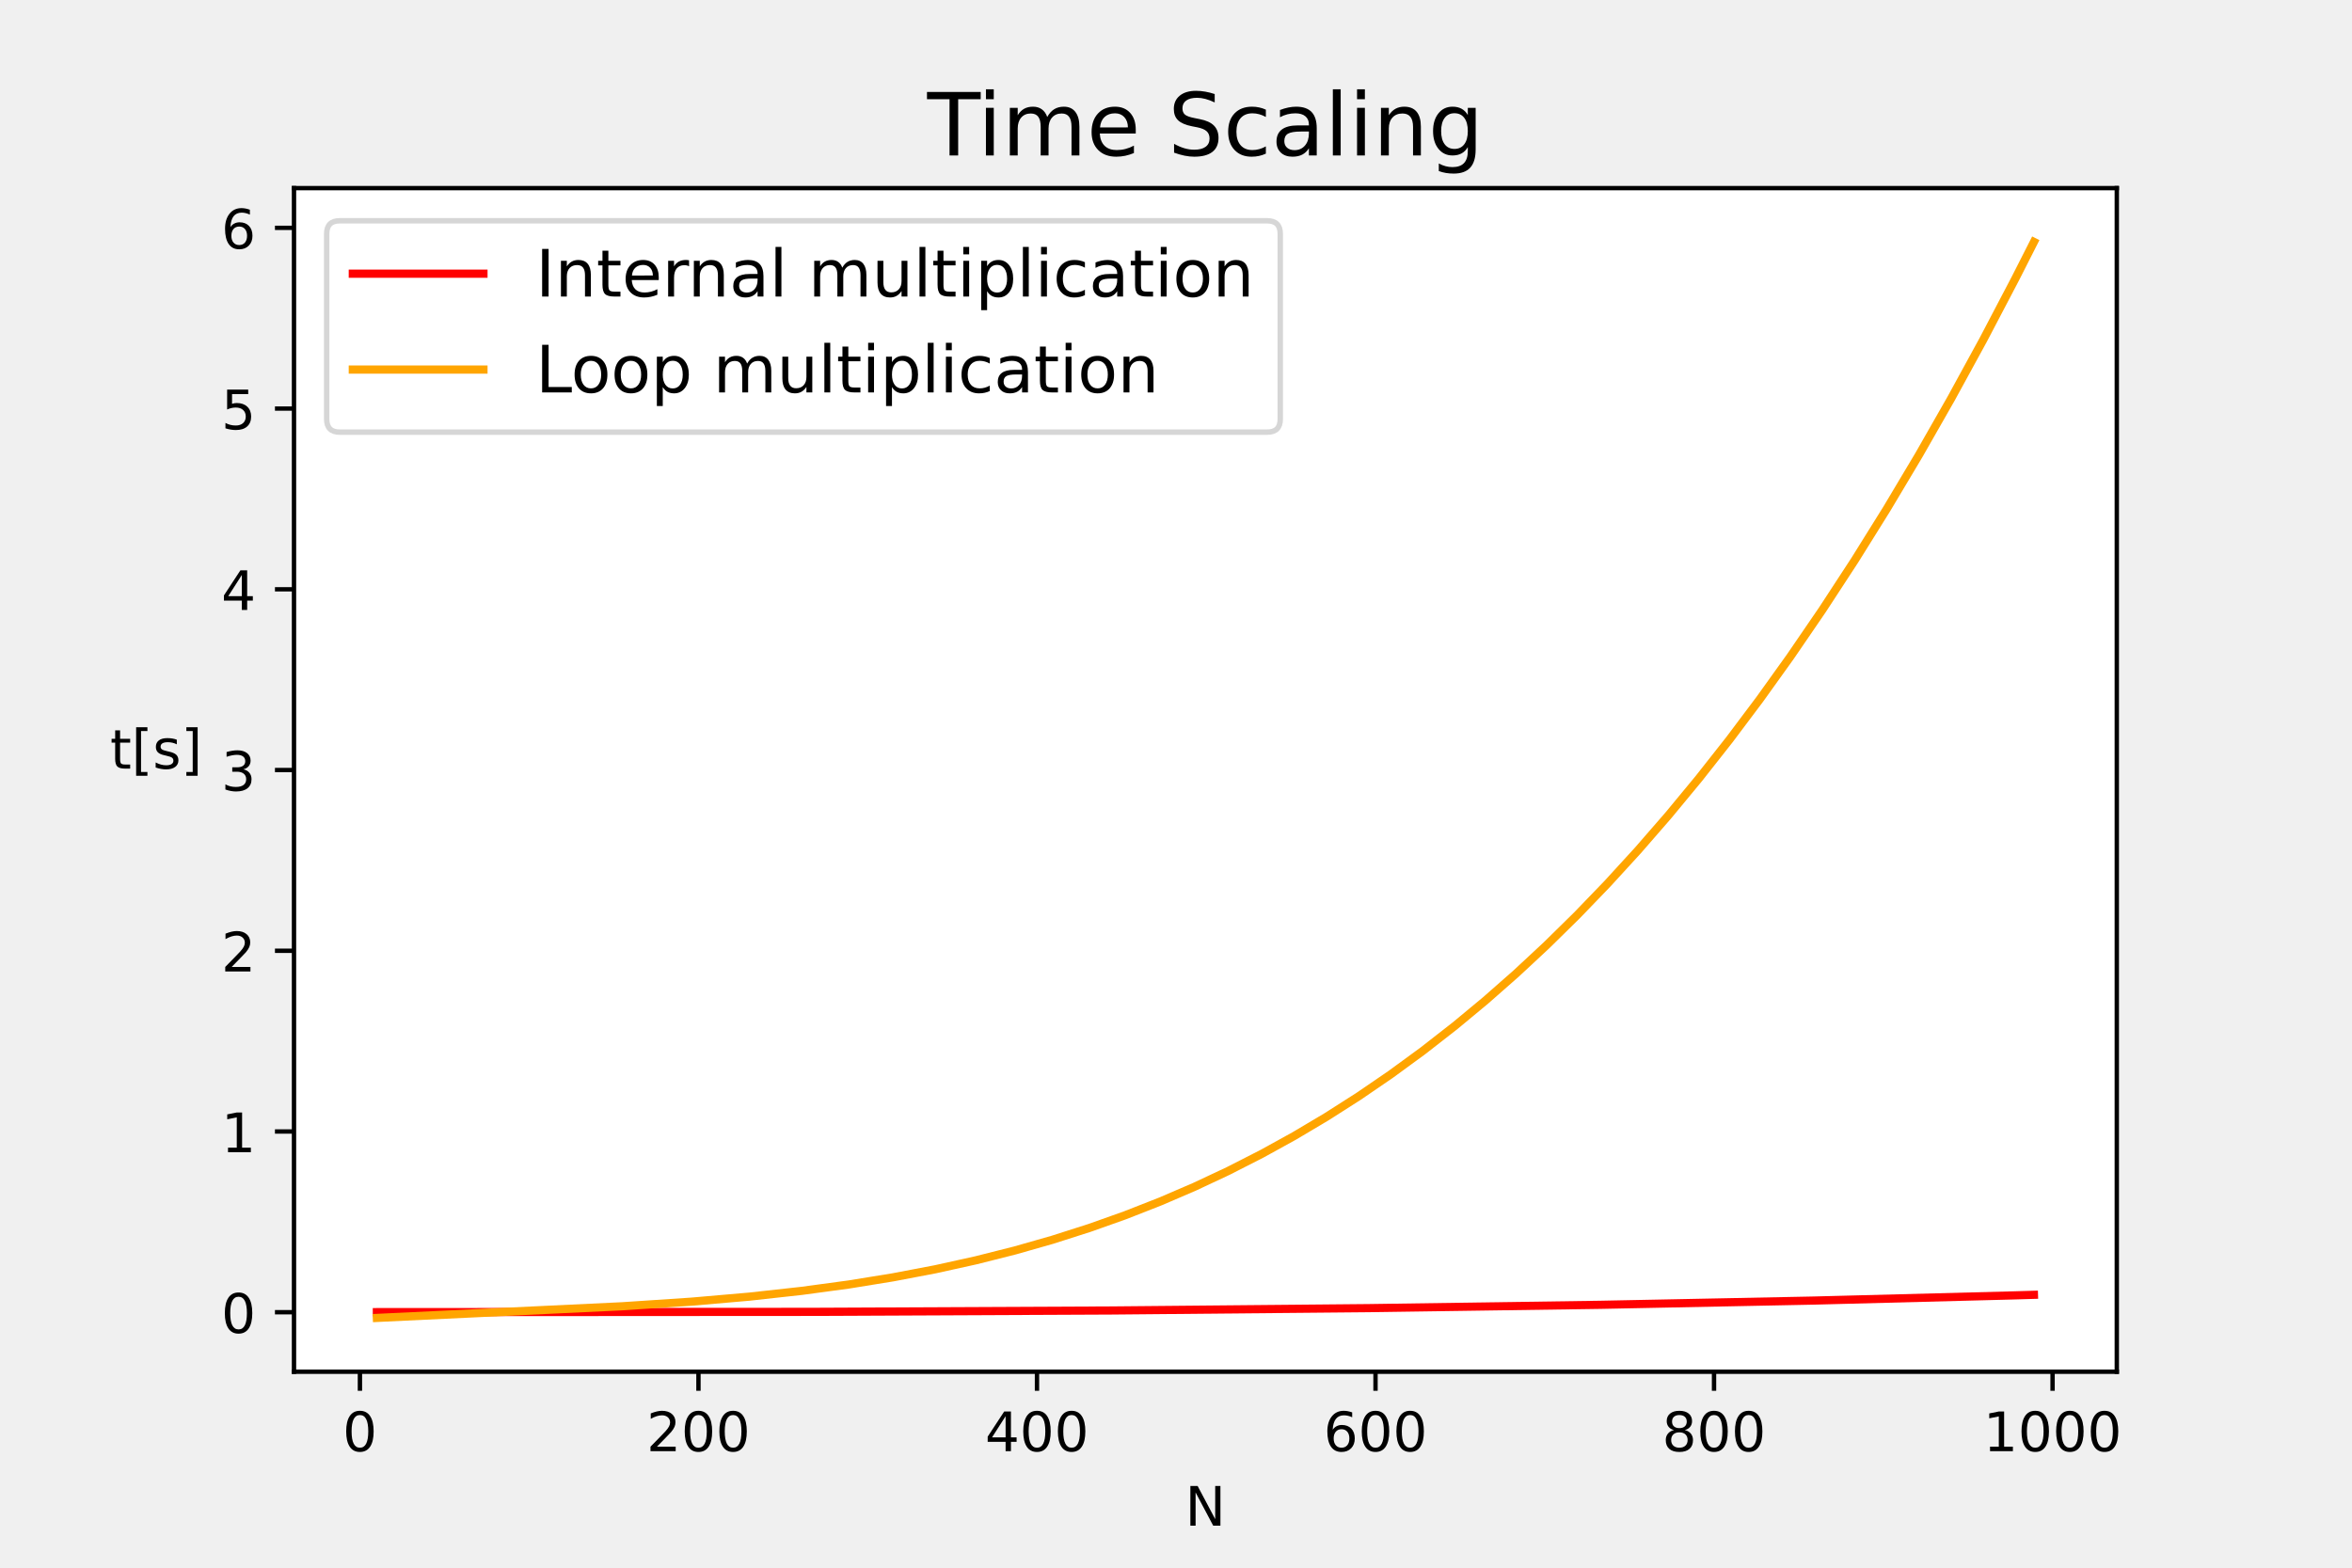
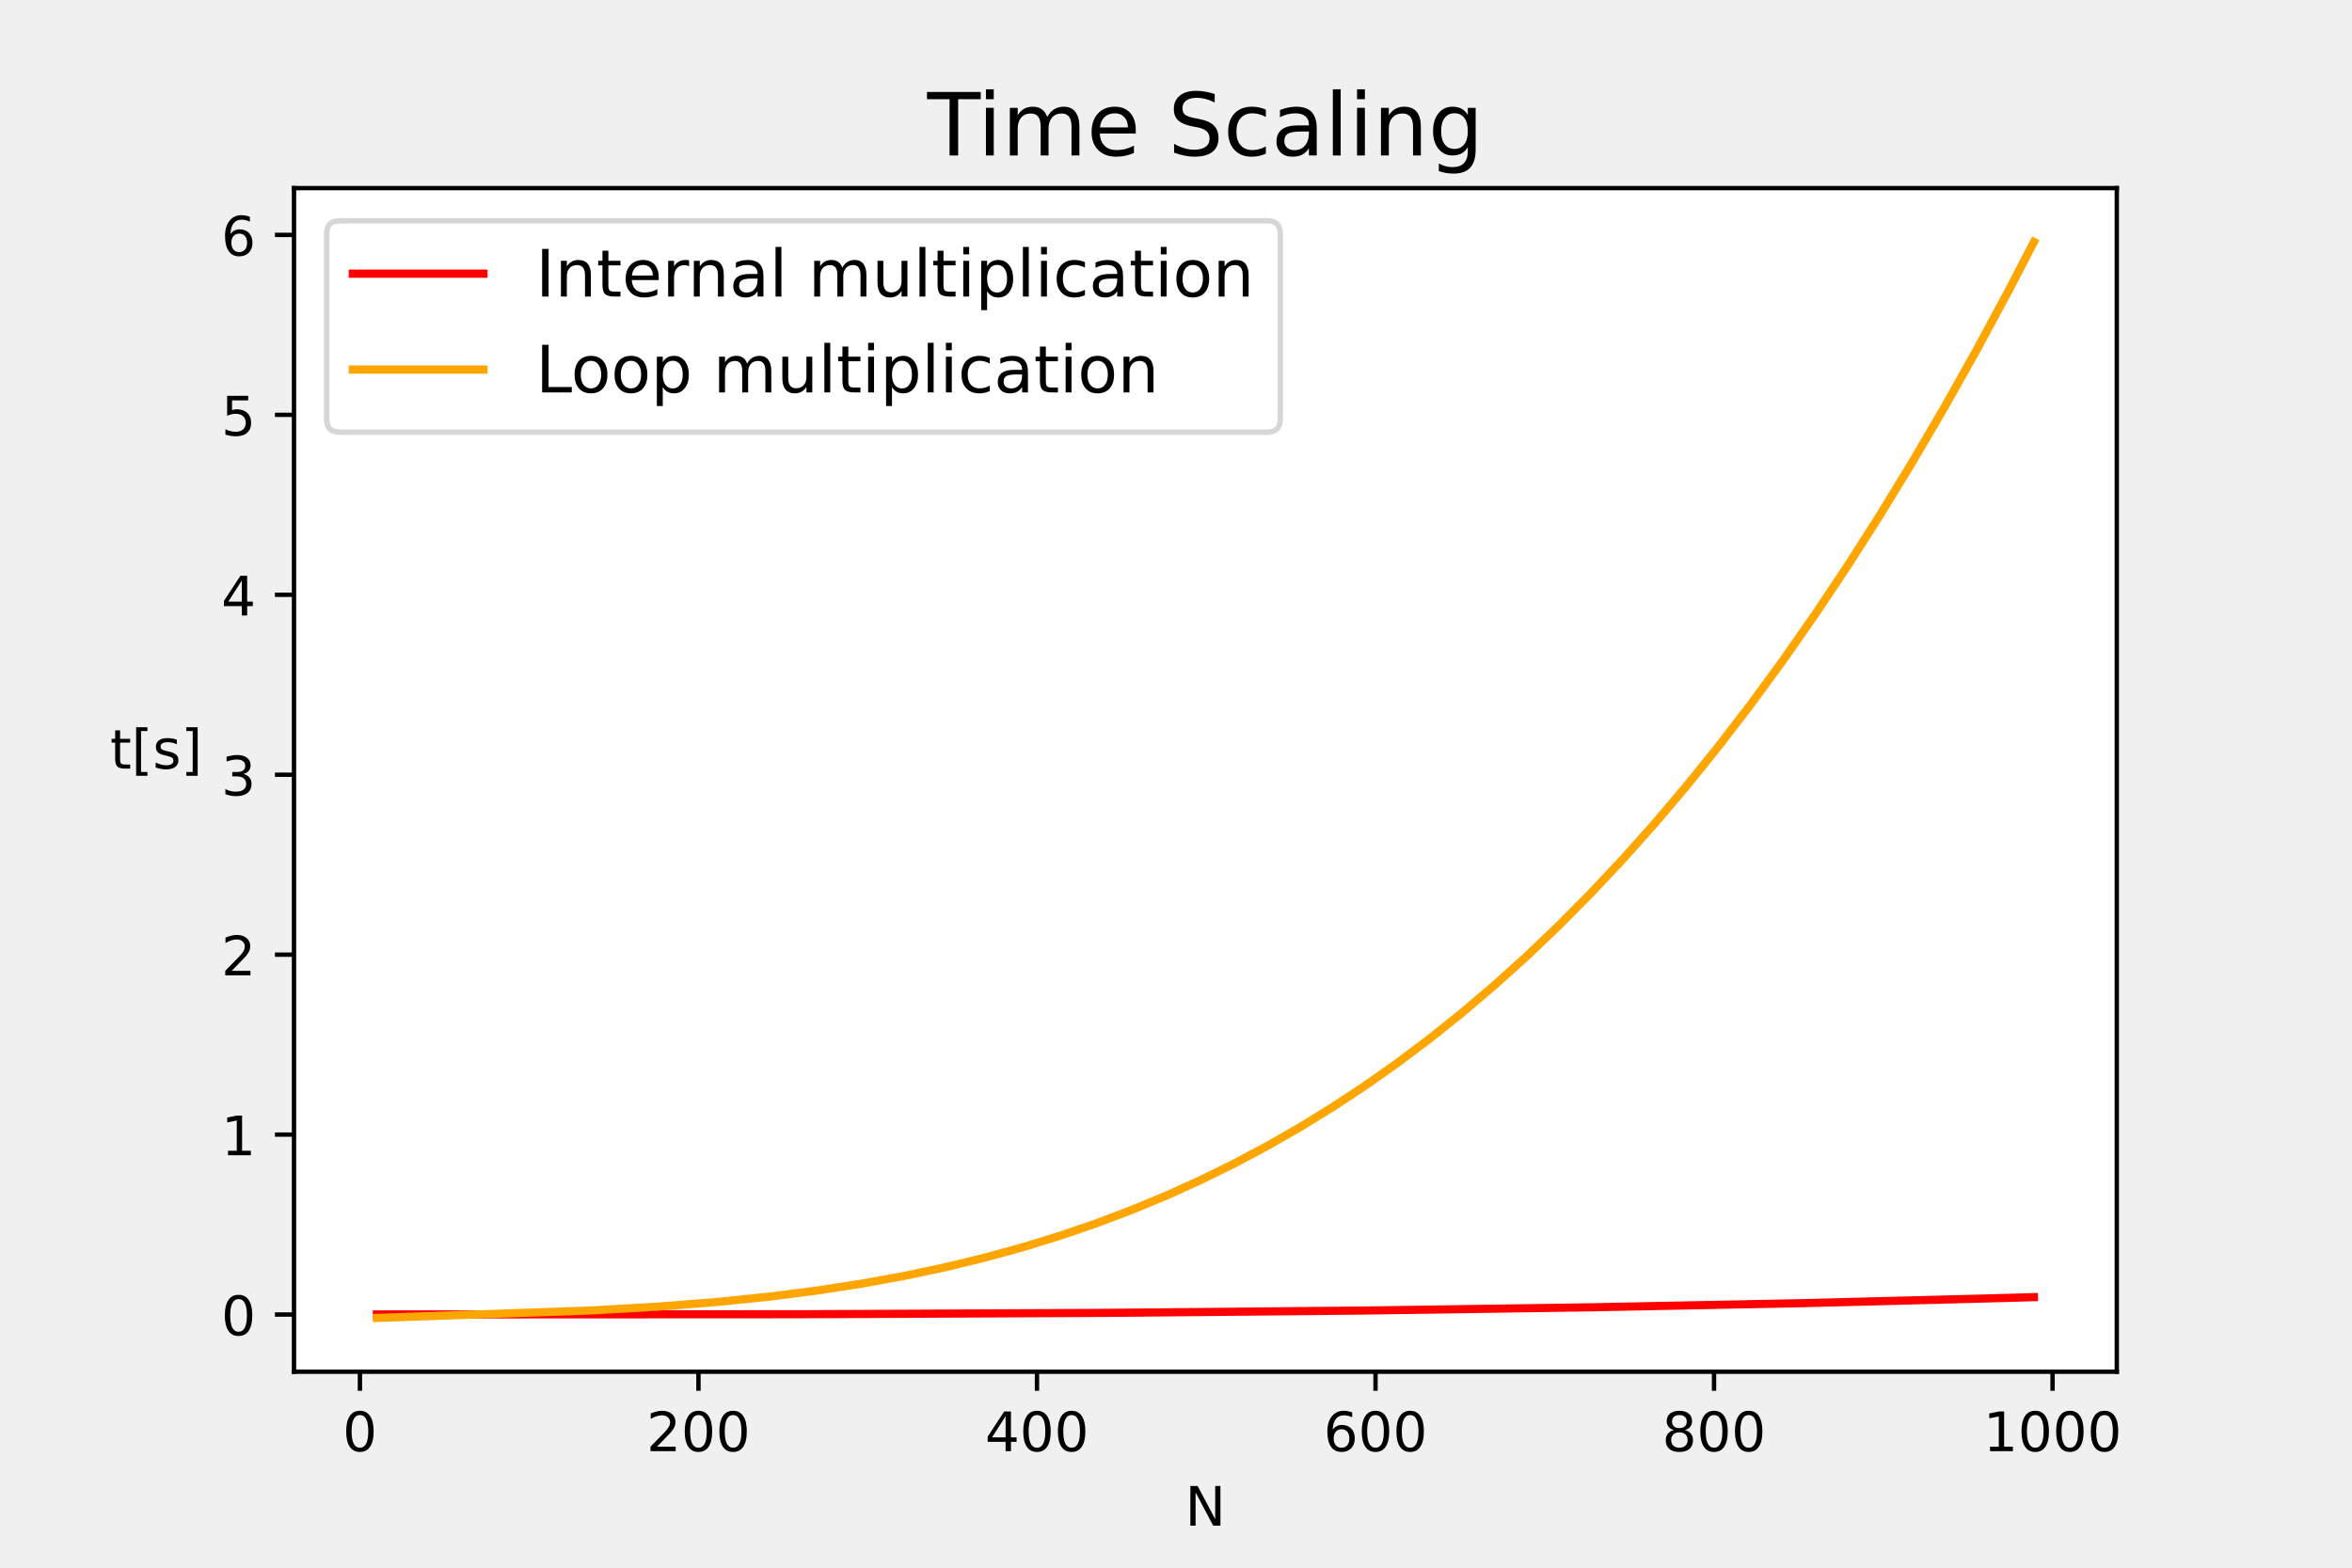
<svg xmlns="http://www.w3.org/2000/svg" xmlns:xlink="http://www.w3.org/1999/xlink" height="288pt" version="1.1" viewBox="0 0 432 288" width="432pt">
  <defs>
    <style type="text/css">*{stroke-linecap:butt;stroke-linejoin:round;}</style>
  </defs>
  <g id="figure_1">
    <g id="patch_1">
      <path d="M 0 288  L 432 288  L 432 0  L 0 0  z " style="fill:none;" />
    </g>
    <g id="axes_1">
      <g id="patch_2">
        <path d="M 54 252  L 388.8 252  L 388.8 34.56  L 54 34.56  z " style="fill:#ffffff;" />
      </g>
      <g id="matplotlib.axis_1">
        <g id="xtick_1">
          <g id="line2d_1">
            <defs>
-               <path d="M 0 0  L 0 3.5  " id="m31b9c53dac" style="stroke:#000000;stroke-width:0.8;" />
-             </defs>
-             <g>
-               <use style="stroke:#000000;stroke-width:0.8;" x="66.109" xlink:href="#m31b9c53dac" y="252" />
+               <path d="M 0 0  L 0 3.5  " id="md84e63efb9" style="stroke:#000000;stroke-width:0.8;" />
+             </defs>
+             <g>
+               <use style="stroke:#000000;stroke-width:0.8;" x="66.109" xlink:href="#md84e63efb9" y="252" />
            </g>
          </g>
          <g id="text_1">
            <g transform="translate(62.92801 266.5984)scale(0.1 -0.1)">
              <defs>
                <path d="M 31.781 66.406  Q 24.172 66.406 20.328 58.906  Q 16.5 51.422 16.5 36.375  Q 16.5 21.391 20.328 13.891  Q 24.172 6.391 31.781 6.391  Q 39.453 6.391 43.281 13.891  Q 47.125 21.391 47.125 36.375  Q 47.125 51.422 43.281 58.906  Q 39.453 66.406 31.781 66.406  z M 31.781 74.219  Q 44.047 74.219 50.516 64.516  Q 56.984 54.828 56.984 36.375  Q 56.984 17.969 50.516 8.266  Q 44.047 -1.422 31.781 -1.422  Q 19.531 -1.422 13.062 8.266  Q 6.594 17.969 6.594 36.375  Q 6.594 54.828 13.062 64.516  Q 19.531 74.219 31.781 74.219  z " id="DejaVuSans-48" />
              </defs>
              <use xlink:href="#DejaVuSans-48" />
            </g>
          </g>
        </g>
        <g id="xtick_2">
          <g id="line2d_2">
            <g>
-               <use style="stroke:#000000;stroke-width:0.8;" x="128.288" xlink:href="#m31b9c53dac" y="252" />
+               <use style="stroke:#000000;stroke-width:0.8;" x="128.288" xlink:href="#md84e63efb9" y="252" />
            </g>
          </g>
          <g id="text_2">
            <g transform="translate(118.744 266.5984)scale(0.1 -0.1)">
              <defs>
                <path d="M 19.188 8.297  L 53.609 8.297  L 53.609 0  L 7.328 0  L 7.328 8.297  Q 12.938 14.109 22.625 23.891  Q 32.328 33.688 34.812 36.531  Q 39.547 41.844 41.422 45.531  Q 43.312 49.219 43.312 52.781  Q 43.312 58.594 39.234 62.25  Q 35.156 65.922 28.609 65.922  Q 23.969 65.922 18.812 64.312  Q 13.672 62.703 7.812 59.422  L 7.812 69.391  Q 13.766 71.781 18.938 73  Q 24.125 74.219 28.422 74.219  Q 39.75 74.219 46.484 68.547  Q 53.219 62.891 53.219 53.422  Q 53.219 48.922 51.531 44.891  Q 49.859 40.875 45.406 35.406  Q 44.188 33.984 37.641 27.219  Q 31.109 20.453 19.188 8.297  z " id="DejaVuSans-50" />
              </defs>
              <use xlink:href="#DejaVuSans-50" />
              <use x="63.623" xlink:href="#DejaVuSans-48" />
              <use x="127.246" xlink:href="#DejaVuSans-48" />
            </g>
          </g>
        </g>
        <g id="xtick_3">
          <g id="line2d_3">
            <g>
-               <use style="stroke:#000000;stroke-width:0.8;" x="190.466" xlink:href="#m31b9c53dac" y="252" />
+               <use style="stroke:#000000;stroke-width:0.8;" x="190.466" xlink:href="#md84e63efb9" y="252" />
            </g>
          </g>
          <g id="text_3">
            <g transform="translate(180.9225 266.5984)scale(0.1 -0.1)">
              <defs>
                <path d="M 37.797 64.312  L 12.891 25.391  L 37.797 25.391  z M 35.203 72.906  L 47.609 72.906  L 47.609 25.391  L 58.016 25.391  L 58.016 17.188  L 47.609 17.188  L 47.609 0  L 37.797 0  L 37.797 17.188  L 4.891 17.188  L 4.891 26.703  z " id="DejaVuSans-52" />
              </defs>
              <use xlink:href="#DejaVuSans-52" />
              <use x="63.623" xlink:href="#DejaVuSans-48" />
              <use x="127.246" xlink:href="#DejaVuSans-48" />
            </g>
          </g>
        </g>
        <g id="xtick_4">
          <g id="line2d_4">
            <g>
-               <use style="stroke:#000000;stroke-width:0.8;" x="252.645" xlink:href="#m31b9c53dac" y="252" />
+               <use style="stroke:#000000;stroke-width:0.8;" x="252.645" xlink:href="#md84e63efb9" y="252" />
            </g>
          </g>
          <g id="text_4">
            <g transform="translate(243.1009 266.5984)scale(0.1 -0.1)">
              <defs>
                <path d="M 33.016 40.375  Q 26.375 40.375 22.484 35.828  Q 18.609 31.297 18.609 23.391  Q 18.609 15.531 22.484 10.953  Q 26.375 6.391 33.016 6.391  Q 39.656 6.391 43.531 10.953  Q 47.406 15.531 47.406 23.391  Q 47.406 31.297 43.531 35.828  Q 39.656 40.375 33.016 40.375  z M 52.594 71.297  L 52.594 62.312  Q 48.875 64.062 45.094 64.984  Q 41.312 65.922 37.594 65.922  Q 27.828 65.922 22.672 59.328  Q 17.531 52.734 16.797 39.406  Q 19.672 43.656 24.016 45.922  Q 28.375 48.188 33.594 48.188  Q 44.578 48.188 50.953 41.516  Q 57.328 34.859 57.328 23.391  Q 57.328 12.156 50.688 5.359  Q 44.047 -1.422 33.016 -1.422  Q 20.359 -1.422 13.672 8.266  Q 6.984 17.969 6.984 36.375  Q 6.984 53.656 15.188 63.938  Q 23.391 74.219 37.203 74.219  Q 40.922 74.219 44.703 73.484  Q 48.484 72.75 52.594 71.297  z " id="DejaVuSans-54" />
              </defs>
              <use xlink:href="#DejaVuSans-54" />
              <use x="63.623" xlink:href="#DejaVuSans-48" />
              <use x="127.246" xlink:href="#DejaVuSans-48" />
            </g>
          </g>
        </g>
        <g id="xtick_5">
          <g id="line2d_5">
            <g>
-               <use style="stroke:#000000;stroke-width:0.8;" x="314.823" xlink:href="#m31b9c53dac" y="252" />
+               <use style="stroke:#000000;stroke-width:0.8;" x="314.823" xlink:href="#md84e63efb9" y="252" />
            </g>
          </g>
          <g id="text_5">
            <g transform="translate(305.2794 266.5984)scale(0.1 -0.1)">
              <defs>
                <path d="M 31.781 34.625  Q 24.75 34.625 20.719 30.859  Q 16.703 27.094 16.703 20.516  Q 16.703 13.922 20.719 10.156  Q 24.75 6.391 31.781 6.391  Q 38.812 6.391 42.859 10.172  Q 46.922 13.969 46.922 20.516  Q 46.922 27.094 42.891 30.859  Q 38.875 34.625 31.781 34.625  z M 21.922 38.812  Q 15.578 40.375 12.031 44.719  Q 8.5 49.078 8.5 55.328  Q 8.5 64.062 14.719 69.141  Q 20.953 74.219 31.781 74.219  Q 42.672 74.219 48.875 69.141  Q 55.078 64.062 55.078 55.328  Q 55.078 49.078 51.531 44.719  Q 48 40.375 41.703 38.812  Q 48.828 37.156 52.797 32.312  Q 56.781 27.484 56.781 20.516  Q 56.781 9.906 50.312 4.234  Q 43.844 -1.422 31.781 -1.422  Q 19.734 -1.422 13.25 4.234  Q 6.781 9.906 6.781 20.516  Q 6.781 27.484 10.781 32.312  Q 14.797 37.156 21.922 38.812  z M 18.312 54.391  Q 18.312 48.734 21.844 45.562  Q 25.391 42.391 31.781 42.391  Q 38.141 42.391 41.719 45.562  Q 45.312 48.734 45.312 54.391  Q 45.312 60.062 41.719 63.234  Q 38.141 66.406 31.781 66.406  Q 25.391 66.406 21.844 63.234  Q 18.312 60.062 18.312 54.391  z " id="DejaVuSans-56" />
              </defs>
              <use xlink:href="#DejaVuSans-56" />
              <use x="63.623" xlink:href="#DejaVuSans-48" />
              <use x="127.246" xlink:href="#DejaVuSans-48" />
            </g>
          </g>
        </g>
        <g id="xtick_6">
          <g id="line2d_6">
            <g>
-               <use style="stroke:#000000;stroke-width:0.8;" x="377.002" xlink:href="#m31b9c53dac" y="252" />
+               <use style="stroke:#000000;stroke-width:0.8;" x="377.002" xlink:href="#md84e63efb9" y="252" />
            </g>
          </g>
          <g id="text_6">
            <g transform="translate(364.2766 266.5984)scale(0.1 -0.1)">
              <defs>
                <path d="M 12.406 8.297  L 28.516 8.297  L 28.516 63.922  L 10.984 60.406  L 10.984 69.391  L 28.422 72.906  L 38.281 72.906  L 38.281 8.297  L 54.391 8.297  L 54.391 0  L 12.406 0  z " id="DejaVuSans-49" />
              </defs>
              <use xlink:href="#DejaVuSans-49" />
              <use x="63.623" xlink:href="#DejaVuSans-48" />
              <use x="127.246" xlink:href="#DejaVuSans-48" />
              <use x="190.869" xlink:href="#DejaVuSans-48" />
            </g>
          </g>
        </g>
        <g id="text_7">
          <g transform="translate(217.6594 280.2766)scale(0.1 -0.1)">
            <defs>
              <path d="M 9.812 72.906  L 23.094 72.906  L 55.422 11.922  L 55.422 72.906  L 64.984 72.906  L 64.984 0  L 51.703 0  L 19.391 60.984  L 19.391 0  L 9.812 0  z " id="DejaVuSans-78" />
            </defs>
            <use xlink:href="#DejaVuSans-78" />
          </g>
        </g>
      </g>
      <g id="matplotlib.axis_2">
        <g id="ytick_1">
          <g id="line2d_7">
            <defs>
-               <path d="M 0 0  L -3.5 0  " id="m01aa383b9f" style="stroke:#000000;stroke-width:0.8;" />
-             </defs>
-             <g>
-               <use style="stroke:#000000;stroke-width:0.8;" x="54" xlink:href="#m01aa383b9f" y="241.067" />
+               <path d="M 0 0  L -3.5 0  " id="mc63ac9fa11" style="stroke:#000000;stroke-width:0.8;" />
+             </defs>
+             <g>
+               <use style="stroke:#000000;stroke-width:0.8;" x="54" xlink:href="#mc63ac9fa11" y="241.495" />
            </g>
          </g>
          <g id="text_8">
-             <g transform="translate(40.6375 244.8665)scale(0.1 -0.1)">
+             <g transform="translate(40.6375 245.2947)scale(0.1 -0.1)">
              <use xlink:href="#DejaVuSans-48" />
            </g>
          </g>
        </g>
        <g id="ytick_2">
          <g id="line2d_8">
            <g>
-               <use style="stroke:#000000;stroke-width:0.8;" x="54" xlink:href="#m01aa383b9f" y="207.866" />
+               <use style="stroke:#000000;stroke-width:0.8;" x="54" xlink:href="#mc63ac9fa11" y="208.438" />
            </g>
          </g>
          <g id="text_9">
-             <g transform="translate(40.6375 211.6649)scale(0.1 -0.1)">
+             <g transform="translate(40.6375 212.2376)scale(0.1 -0.1)">
              <use xlink:href="#DejaVuSans-49" />
            </g>
          </g>
        </g>
        <g id="ytick_3">
          <g id="line2d_9">
            <g>
-               <use style="stroke:#000000;stroke-width:0.8;" x="54" xlink:href="#m01aa383b9f" y="174.664" />
+               <use style="stroke:#000000;stroke-width:0.8;" x="54" xlink:href="#mc63ac9fa11" y="175.381" />
            </g>
          </g>
          <g id="text_10">
-             <g transform="translate(40.6375 178.4633)scale(0.1 -0.1)">
+             <g transform="translate(40.6375 179.1805)scale(0.1 -0.1)">
              <use xlink:href="#DejaVuSans-50" />
            </g>
          </g>
        </g>
        <g id="ytick_4">
          <g id="line2d_10">
            <g>
-               <use style="stroke:#000000;stroke-width:0.8;" x="54" xlink:href="#m01aa383b9f" y="141.462" />
+               <use style="stroke:#000000;stroke-width:0.8;" x="54" xlink:href="#mc63ac9fa11" y="142.324" />
            </g>
          </g>
          <g id="text_11">
-             <g transform="translate(40.6375 145.2617)scale(0.1 -0.1)">
+             <g transform="translate(40.6375 146.1234)scale(0.1 -0.1)">
              <defs>
                <path d="M 40.578 39.312  Q 47.656 37.797 51.625 33  Q 55.609 28.219 55.609 21.188  Q 55.609 10.406 48.188 4.484  Q 40.766 -1.422 27.094 -1.422  Q 22.516 -1.422 17.656 -0.516  Q 12.797 0.391 7.625 2.203  L 7.625 11.719  Q 11.719 9.328 16.594 8.109  Q 21.484 6.891 26.812 6.891  Q 36.078 6.891 40.938 10.547  Q 45.797 14.203 45.797 21.188  Q 45.797 27.641 41.281 31.266  Q 36.766 34.906 28.719 34.906  L 20.219 34.906  L 20.219 43.016  L 29.109 43.016  Q 36.375 43.016 40.234 45.922  Q 44.094 48.828 44.094 54.297  Q 44.094 59.906 40.109 62.906  Q 36.141 65.922 28.719 65.922  Q 24.656 65.922 20.016 65.031  Q 15.375 64.156 9.812 62.312  L 9.812 71.094  Q 15.438 72.656 20.344 73.438  Q 25.25 74.219 29.594 74.219  Q 40.828 74.219 47.359 69.109  Q 53.906 64.016 53.906 55.328  Q 53.906 49.266 50.438 45.094  Q 46.969 40.922 40.578 39.312  z " id="DejaVuSans-51" />
              </defs>
              <use xlink:href="#DejaVuSans-51" />
            </g>
          </g>
        </g>
        <g id="ytick_5">
          <g id="line2d_11">
            <g>
-               <use style="stroke:#000000;stroke-width:0.8;" x="54" xlink:href="#m01aa383b9f" y="108.261" />
+               <use style="stroke:#000000;stroke-width:0.8;" x="54" xlink:href="#mc63ac9fa11" y="109.267" />
            </g>
          </g>
          <g id="text_12">
-             <g transform="translate(40.6375 112.0601)scale(0.1 -0.1)">
+             <g transform="translate(40.6375 113.0663)scale(0.1 -0.1)">
              <use xlink:href="#DejaVuSans-52" />
            </g>
          </g>
        </g>
        <g id="ytick_6">
          <g id="line2d_12">
            <g>
-               <use style="stroke:#000000;stroke-width:0.8;" x="54" xlink:href="#m01aa383b9f" y="75.059" />
+               <use style="stroke:#000000;stroke-width:0.8;" x="54" xlink:href="#mc63ac9fa11" y="76.21" />
            </g>
          </g>
          <g id="text_13">
-             <g transform="translate(40.6375 78.8585)scale(0.1 -0.1)">
+             <g transform="translate(40.6375 80.00926)scale(0.1 -0.1)">
              <defs>
                <path d="M 10.797 72.906  L 49.516 72.906  L 49.516 64.594  L 19.828 64.594  L 19.828 46.734  Q 21.969 47.469 24.109 47.828  Q 26.266 48.188 28.422 48.188  Q 40.625 48.188 47.75 41.5  Q 54.891 34.812 54.891 23.391  Q 54.891 11.625 47.562 5.094  Q 40.234 -1.422 26.906 -1.422  Q 22.312 -1.422 17.547 -0.641  Q 12.797 0.141 7.719 1.703  L 7.719 11.625  Q 12.109 9.234 16.797 8.062  Q 21.484 6.891 26.703 6.891  Q 35.156 6.891 40.078 11.328  Q 45.016 15.766 45.016 23.391  Q 45.016 31 40.078 35.438  Q 35.156 39.891 26.703 39.891  Q 22.75 39.891 18.812 39.016  Q 14.891 38.141 10.797 36.281  z " id="DejaVuSans-53" />
              </defs>
              <use xlink:href="#DejaVuSans-53" />
            </g>
          </g>
        </g>
        <g id="ytick_7">
          <g id="line2d_13">
            <g>
-               <use style="stroke:#000000;stroke-width:0.8;" x="54" xlink:href="#m01aa383b9f" y="41.858" />
+               <use style="stroke:#000000;stroke-width:0.8;" x="54" xlink:href="#mc63ac9fa11" y="43.153" />
            </g>
          </g>
          <g id="text_14">
-             <g transform="translate(40.6375 45.6569)scale(0.1 -0.1)">
+             <g transform="translate(40.6375 46.95217)scale(0.1 -0.1)">
              <use xlink:href="#DejaVuSans-54" />
            </g>
          </g>
        </g>
        <g id="text_15">
          <g transform="translate(20.22578 141.2003)scale(0.1 -0.1)">
            <defs>
              <path d="M 18.312 70.219  L 18.312 54.688  L 36.812 54.688  L 36.812 47.703  L 18.312 47.703  L 18.312 18.016  Q 18.312 11.328 20.141 9.422  Q 21.969 7.516 27.594 7.516  L 36.812 7.516  L 36.812 0  L 27.594 0  Q 17.188 0 13.234 3.875  Q 9.281 7.766 9.281 18.016  L 9.281 47.703  L 2.688 47.703  L 2.688 54.688  L 9.281 54.688  L 9.281 70.219  z " id="DejaVuSans-116" />
              <path d="M 8.594 75.984  L 29.297 75.984  L 29.297 69  L 17.578 69  L 17.578 -6.203  L 29.297 -6.203  L 29.297 -13.188  L 8.594 -13.188  z " id="DejaVuSans-91" />
              <path d="M 44.281 53.078  L 44.281 44.578  Q 40.484 46.531 36.375 47.5  Q 32.281 48.484 27.875 48.484  Q 21.188 48.484 17.844 46.438  Q 14.5 44.391 14.5 40.281  Q 14.5 37.156 16.891 35.375  Q 19.281 33.594 26.516 31.984  L 29.594 31.297  Q 39.156 29.25 43.188 25.516  Q 47.219 21.781 47.219 15.094  Q 47.219 7.469 41.188 3.016  Q 35.156 -1.422 24.609 -1.422  Q 20.219 -1.422 15.453 -0.562  Q 10.688 0.297 5.422 2  L 5.422 11.281  Q 10.406 8.688 15.234 7.391  Q 20.062 6.109 24.812 6.109  Q 31.156 6.109 34.562 8.281  Q 37.984 10.453 37.984 14.406  Q 37.984 18.062 35.516 20.016  Q 33.062 21.969 24.703 23.781  L 21.578 24.516  Q 13.234 26.266 9.516 29.906  Q 5.812 33.547 5.812 39.891  Q 5.812 47.609 11.281 51.797  Q 16.75 56 26.812 56  Q 31.781 56 36.172 55.266  Q 40.578 54.547 44.281 53.078  z " id="DejaVuSans-115" />
              <path d="M 30.422 75.984  L 30.422 -13.188  L 9.719 -13.188  L 9.719 -6.203  L 21.391 -6.203  L 21.391 69  L 9.719 69  L 9.719 75.984  z " id="DejaVuSans-93" />
              <path id="DejaVuSans-32" />
            </defs>
            <use xlink:href="#DejaVuSans-116" />
            <use x="39.209" xlink:href="#DejaVuSans-91" />
            <use x="78.223" xlink:href="#DejaVuSans-115" />
            <use x="130.322" xlink:href="#DejaVuSans-93" />
            <use x="169.336" xlink:href="#DejaVuSans-32" />
            <use x="201.123" xlink:href="#DejaVuSans-32" />
            <use x="232.91" xlink:href="#DejaVuSans-32" />
            <use x="264.697" xlink:href="#DejaVuSans-32" />
            <use x="296.484" xlink:href="#DejaVuSans-32" />
          </g>
        </g>
      </g>
      <g id="line2d_14">
-         <path clip-path="url(#pef8bea082c)" d="M 69.218 241.051  L 148.807 241.002  L 204.145 240.75  L 251.401 240.317  L 293.993 239.707  L 333.166 238.927  L 369.851 237.978  L 373.582 237.869  L 373.582 237.869  " style="fill:none;stroke:#ff0000;stroke-linecap:square;stroke-width:1.5;" />
+         <path clip-path="url(#p1268934c50)" d="M 69.218 241.477  L 146.941 241.438  L 202.28 241.194  L 249.847 240.765  L 292.439 240.162  L 331.922 239.383  L 368.918 238.433  L 373.582 238.296  L 373.582 238.296  " style="fill:none;stroke:#ff0000;stroke-linecap:square;stroke-width:1.5;" />
      </g>
      <g id="line2d_15">
-         <path clip-path="url(#pef8bea082c)" d="M 69.218 242.116  L 86.939 241.275  L 114.298 239.974  L 127.044 239.127  L 137.615 238.208  L 147.252 237.146  L 155.957 235.967  L 164.04 234.655  L 171.813 233.174  L 179.274 231.526  L 186.425 229.72  L 193.264 227.77  L 200.104 225.585  L 206.633 223.267  L 213.161 220.707  L 219.379 218.033  L 225.597 215.116  L 231.815 211.944  L 237.722 208.685  L 243.629 205.176  L 249.536 201.407  L 255.443 197.367  L 261.35 193.048  L 267.257 188.438  L 272.853 183.794  L 278.449 178.872  L 284.045 173.664  L 289.641 168.161  L 295.237 162.355  L 300.833 156.236  L 306.429 149.798  L 312.025 143.03  L 317.621 135.925  L 323.217 128.474  L 328.813 120.668  L 334.72 112.035  L 340.627 102.988  L 346.534 93.516  L 352.441 83.61  L 358.348 73.259  L 364.255 62.454  L 370.162 51.184  L 373.582 44.444  L 373.582 44.444  " style="fill:none;stroke:#ffa500;stroke-linecap:square;stroke-width:1.5;" />
+         <path clip-path="url(#p1268934c50)" d="M 69.218 242.116  L 109.012 240.727  L 121.137 240.02  L 131.708 239.184  L 141.345 238.197  L 150.05 237.086  L 158.444 235.791  L 166.217 234.372  L 173.678 232.79  L 180.829 231.055  L 187.979 229.091  L 194.819 226.98  L 201.347 224.743  L 207.876 222.274  L 214.405 219.562  L 220.623 216.741  L 226.841 213.677  L 233.058 210.361  L 238.965 206.965  L 244.872 203.322  L 250.779 199.423  L 256.686 195.257  L 262.593 190.817  L 268.5 186.092  L 274.407 181.074  L 280.314 175.754  L 286.221 170.122  L 292.128 164.169  L 298.035 157.886  L 303.942 151.263  L 309.849 144.293  L 315.756 136.965  L 321.663 129.27  L 327.57 121.2  L 333.477 112.744  L 339.384 103.894  L 345.291 94.641  L 351.198 84.975  L 357.105 74.888  L 363.011 64.37  L 368.918 53.412  L 373.582 44.444  L 373.582 44.444  " style="fill:none;stroke:#ffa500;stroke-linecap:square;stroke-width:1.5;" />
      </g>
      <g id="patch_3">
        <path d="M 54 252  L 54 34.56  " style="fill:none;stroke:#000000;stroke-linecap:square;stroke-linejoin:miter;stroke-width:0.8;" />
      </g>
      <g id="patch_4">
        <path d="M 388.8 252  L 388.8 34.56  " style="fill:none;stroke:#000000;stroke-linecap:square;stroke-linejoin:miter;stroke-width:0.8;" />
      </g>
      <g id="patch_5">
        <path d="M 54 252  L 388.8 252  " style="fill:none;stroke:#000000;stroke-linecap:square;stroke-linejoin:miter;stroke-width:0.8;" />
      </g>
      <g id="patch_6">
        <path d="M 54 34.56  L 388.8 34.56  " style="fill:none;stroke:#000000;stroke-linecap:square;stroke-linejoin:miter;stroke-width:0.8;" />
      </g>
      <g id="text_16">
        <g transform="translate(170.31 28.56)scale(0.16 -0.16)">
          <defs>
            <path d="M -0.297 72.906  L 61.375 72.906  L 61.375 64.594  L 35.5 64.594  L 35.5 0  L 25.594 0  L 25.594 64.594  L -0.297 64.594  z " id="DejaVuSans-84" />
            <path d="M 9.422 54.688  L 18.406 54.688  L 18.406 0  L 9.422 0  z M 9.422 75.984  L 18.406 75.984  L 18.406 64.594  L 9.422 64.594  z " id="DejaVuSans-105" />
            <path d="M 52 44.188  Q 55.375 50.25 60.062 53.125  Q 64.75 56 71.094 56  Q 79.641 56 84.281 50.016  Q 88.922 44.047 88.922 33.016  L 88.922 0  L 79.891 0  L 79.891 32.719  Q 79.891 40.578 77.094 44.375  Q 74.312 48.188 68.609 48.188  Q 61.625 48.188 57.562 43.547  Q 53.516 38.922 53.516 30.906  L 53.516 0  L 44.484 0  L 44.484 32.719  Q 44.484 40.625 41.703 44.406  Q 38.922 48.188 33.109 48.188  Q 26.219 48.188 22.156 43.531  Q 18.109 38.875 18.109 30.906  L 18.109 0  L 9.078 0  L 9.078 54.688  L 18.109 54.688  L 18.109 46.188  Q 21.188 51.219 25.484 53.609  Q 29.781 56 35.688 56  Q 41.656 56 45.828 52.969  Q 50 49.953 52 44.188  z " id="DejaVuSans-109" />
            <path d="M 56.203 29.594  L 56.203 25.203  L 14.891 25.203  Q 15.484 15.922 20.484 11.062  Q 25.484 6.203 34.422 6.203  Q 39.594 6.203 44.453 7.469  Q 49.312 8.734 54.109 11.281  L 54.109 2.781  Q 49.266 0.734 44.188 -0.344  Q 39.109 -1.422 33.891 -1.422  Q 20.797 -1.422 13.156 6.188  Q 5.516 13.812 5.516 26.812  Q 5.516 40.234 12.766 48.109  Q 20.016 56 32.328 56  Q 43.359 56 49.781 48.891  Q 56.203 41.797 56.203 29.594  z M 47.219 32.234  Q 47.125 39.594 43.094 43.984  Q 39.062 48.391 32.422 48.391  Q 24.906 48.391 20.391 44.141  Q 15.875 39.891 15.188 32.172  z " id="DejaVuSans-101" />
            <path d="M 53.516 70.516  L 53.516 60.891  Q 47.906 63.578 42.922 64.891  Q 37.938 66.219 33.297 66.219  Q 25.25 66.219 20.875 63.094  Q 16.5 59.969 16.5 54.203  Q 16.5 49.359 19.406 46.891  Q 22.312 44.438 30.422 42.922  L 36.375 41.703  Q 47.406 39.594 52.656 34.297  Q 57.906 29 57.906 20.125  Q 57.906 9.516 50.797 4.047  Q 43.703 -1.422 29.984 -1.422  Q 24.812 -1.422 18.969 -0.25  Q 13.141 0.922 6.891 3.219  L 6.891 13.375  Q 12.891 10.016 18.656 8.297  Q 24.422 6.594 29.984 6.594  Q 38.422 6.594 43.016 9.906  Q 47.609 13.234 47.609 19.391  Q 47.609 24.75 44.312 27.781  Q 41.016 30.812 33.5 32.328  L 27.484 33.5  Q 16.453 35.688 11.516 40.375  Q 6.594 45.062 6.594 53.422  Q 6.594 63.094 13.406 68.656  Q 20.219 74.219 32.172 74.219  Q 37.312 74.219 42.625 73.281  Q 47.953 72.359 53.516 70.516  z " id="DejaVuSans-83" />
            <path d="M 48.781 52.594  L 48.781 44.188  Q 44.969 46.297 41.141 47.344  Q 37.312 48.391 33.406 48.391  Q 24.656 48.391 19.812 42.844  Q 14.984 37.312 14.984 27.297  Q 14.984 17.281 19.812 11.734  Q 24.656 6.203 33.406 6.203  Q 37.312 6.203 41.141 7.25  Q 44.969 8.297 48.781 10.406  L 48.781 2.094  Q 45.016 0.344 40.984 -0.531  Q 36.969 -1.422 32.422 -1.422  Q 20.062 -1.422 12.781 6.344  Q 5.516 14.109 5.516 27.297  Q 5.516 40.672 12.859 48.328  Q 20.219 56 33.016 56  Q 37.156 56 41.109 55.141  Q 45.062 54.297 48.781 52.594  z " id="DejaVuSans-99" />
            <path d="M 34.281 27.484  Q 23.391 27.484 19.188 25  Q 14.984 22.516 14.984 16.5  Q 14.984 11.719 18.141 8.906  Q 21.297 6.109 26.703 6.109  Q 34.188 6.109 38.703 11.406  Q 43.219 16.703 43.219 25.484  L 43.219 27.484  z M 52.203 31.203  L 52.203 0  L 43.219 0  L 43.219 8.297  Q 40.141 3.328 35.547 0.953  Q 30.953 -1.422 24.312 -1.422  Q 15.922 -1.422 10.953 3.297  Q 6 8.016 6 15.922  Q 6 25.141 12.172 29.828  Q 18.359 34.516 30.609 34.516  L 43.219 34.516  L 43.219 35.406  Q 43.219 41.609 39.141 45  Q 35.062 48.391 27.688 48.391  Q 23 48.391 18.547 47.266  Q 14.109 46.141 10.016 43.891  L 10.016 52.203  Q 14.938 54.109 19.578 55.047  Q 24.219 56 28.609 56  Q 40.484 56 46.344 49.844  Q 52.203 43.703 52.203 31.203  z " id="DejaVuSans-97" />
            <path d="M 9.422 75.984  L 18.406 75.984  L 18.406 0  L 9.422 0  z " id="DejaVuSans-108" />
            <path d="M 54.891 33.016  L 54.891 0  L 45.906 0  L 45.906 32.719  Q 45.906 40.484 42.875 44.328  Q 39.844 48.188 33.797 48.188  Q 26.516 48.188 22.312 43.547  Q 18.109 38.922 18.109 30.906  L 18.109 0  L 9.078 0  L 9.078 54.688  L 18.109 54.688  L 18.109 46.188  Q 21.344 51.125 25.703 53.562  Q 30.078 56 35.797 56  Q 45.219 56 50.047 50.172  Q 54.891 44.344 54.891 33.016  z " id="DejaVuSans-110" />
            <path d="M 45.406 27.984  Q 45.406 37.75 41.375 43.109  Q 37.359 48.484 30.078 48.484  Q 22.859 48.484 18.828 43.109  Q 14.797 37.75 14.797 27.984  Q 14.797 18.266 18.828 12.891  Q 22.859 7.516 30.078 7.516  Q 37.359 7.516 41.375 12.891  Q 45.406 18.266 45.406 27.984  z M 54.391 6.781  Q 54.391 -7.172 48.188 -13.984  Q 42 -20.797 29.203 -20.797  Q 24.469 -20.797 20.266 -20.094  Q 16.062 -19.391 12.109 -17.922  L 12.109 -9.188  Q 16.062 -11.328 19.922 -12.344  Q 23.781 -13.375 27.781 -13.375  Q 36.625 -13.375 41.016 -8.766  Q 45.406 -4.156 45.406 5.172  L 45.406 9.625  Q 42.625 4.781 38.281 2.391  Q 33.938 0 27.875 0  Q 17.828 0 11.672 7.656  Q 5.516 15.328 5.516 27.984  Q 5.516 40.672 11.672 48.328  Q 17.828 56 27.875 56  Q 33.938 56 38.281 53.609  Q 42.625 51.219 45.406 46.391  L 45.406 54.688  L 54.391 54.688  z " id="DejaVuSans-103" />
          </defs>
          <use xlink:href="#DejaVuSans-84" />
          <use x="57.959" xlink:href="#DejaVuSans-105" />
          <use x="85.742" xlink:href="#DejaVuSans-109" />
          <use x="183.154" xlink:href="#DejaVuSans-101" />
          <use x="244.678" xlink:href="#DejaVuSans-32" />
          <use x="276.465" xlink:href="#DejaVuSans-83" />
          <use x="339.941" xlink:href="#DejaVuSans-99" />
          <use x="394.922" xlink:href="#DejaVuSans-97" />
          <use x="456.201" xlink:href="#DejaVuSans-108" />
          <use x="483.984" xlink:href="#DejaVuSans-105" />
          <use x="511.768" xlink:href="#DejaVuSans-110" />
          <use x="575.146" xlink:href="#DejaVuSans-103" />
        </g>
      </g>
      <g id="legend_1">
        <g id="patch_7">
          <path d="M 62.4 79.388  L 232.751 79.388  Q 235.151 79.388 235.151 76.987  L 235.151 42.96  Q 235.151 40.56 232.751 40.56  L 62.4 40.56  Q 60 40.56 60 42.96  L 60 76.987  Q 60 79.388 62.4 79.388  z " style="fill:#ffffff;opacity:0.8;stroke:#cccccc;stroke-linejoin:miter;" />
        </g>
        <g id="line2d_16">
          <path d="M 64.8 50.278  L 88.8 50.278  " style="fill:none;stroke:#ff0000;stroke-linecap:square;stroke-width:1.5;" />
        </g>
        <g id="line2d_17" />
        <g id="text_17">
          <g transform="translate(98.4 54.47812)scale(0.12 -0.12)">
            <defs>
              <path d="M 9.812 72.906  L 19.672 72.906  L 19.672 0  L 9.812 0  z " id="DejaVuSans-73" />
              <path d="M 41.109 46.297  Q 39.594 47.172 37.812 47.578  Q 36.031 48 33.891 48  Q 26.266 48 22.188 43.047  Q 18.109 38.094 18.109 28.812  L 18.109 0  L 9.078 0  L 9.078 54.688  L 18.109 54.688  L 18.109 46.188  Q 20.953 51.172 25.484 53.578  Q 30.031 56 36.531 56  Q 37.453 56 38.578 55.875  Q 39.703 55.766 41.062 55.516  z " id="DejaVuSans-114" />
              <path d="M 8.5 21.578  L 8.5 54.688  L 17.484 54.688  L 17.484 21.922  Q 17.484 14.156 20.5 10.266  Q 23.531 6.391 29.594 6.391  Q 36.859 6.391 41.078 11.031  Q 45.312 15.672 45.312 23.688  L 45.312 54.688  L 54.297 54.688  L 54.297 0  L 45.312 0  L 45.312 8.406  Q 42.047 3.422 37.719 1  Q 33.406 -1.422 27.688 -1.422  Q 18.266 -1.422 13.375 4.438  Q 8.5 10.297 8.5 21.578  z M 31.109 56  z " id="DejaVuSans-117" />
              <path d="M 18.109 8.203  L 18.109 -20.797  L 9.078 -20.797  L 9.078 54.688  L 18.109 54.688  L 18.109 46.391  Q 20.953 51.266 25.266 53.625  Q 29.594 56 35.594 56  Q 45.562 56 51.781 48.094  Q 58.016 40.188 58.016 27.297  Q 58.016 14.406 51.781 6.484  Q 45.562 -1.422 35.594 -1.422  Q 29.594 -1.422 25.266 0.953  Q 20.953 3.328 18.109 8.203  z M 48.688 27.297  Q 48.688 37.203 44.609 42.844  Q 40.531 48.484 33.406 48.484  Q 26.266 48.484 22.188 42.844  Q 18.109 37.203 18.109 27.297  Q 18.109 17.391 22.188 11.75  Q 26.266 6.109 33.406 6.109  Q 40.531 6.109 44.609 11.75  Q 48.688 17.391 48.688 27.297  z " id="DejaVuSans-112" />
              <path d="M 30.609 48.391  Q 23.391 48.391 19.188 42.75  Q 14.984 37.109 14.984 27.297  Q 14.984 17.484 19.156 11.844  Q 23.344 6.203 30.609 6.203  Q 37.797 6.203 41.984 11.859  Q 46.188 17.531 46.188 27.297  Q 46.188 37.016 41.984 42.703  Q 37.797 48.391 30.609 48.391  z M 30.609 56  Q 42.328 56 49.016 48.375  Q 55.719 40.766 55.719 27.297  Q 55.719 13.875 49.016 6.219  Q 42.328 -1.422 30.609 -1.422  Q 18.844 -1.422 12.172 6.219  Q 5.516 13.875 5.516 27.297  Q 5.516 40.766 12.172 48.375  Q 18.844 56 30.609 56  z " id="DejaVuSans-111" />
            </defs>
            <use xlink:href="#DejaVuSans-73" />
            <use x="29.492" xlink:href="#DejaVuSans-110" />
            <use x="92.871" xlink:href="#DejaVuSans-116" />
            <use x="132.08" xlink:href="#DejaVuSans-101" />
            <use x="193.604" xlink:href="#DejaVuSans-114" />
            <use x="232.967" xlink:href="#DejaVuSans-110" />
            <use x="296.346" xlink:href="#DejaVuSans-97" />
            <use x="357.625" xlink:href="#DejaVuSans-108" />
            <use x="385.408" xlink:href="#DejaVuSans-32" />
            <use x="417.195" xlink:href="#DejaVuSans-109" />
            <use x="514.607" xlink:href="#DejaVuSans-117" />
            <use x="577.986" xlink:href="#DejaVuSans-108" />
            <use x="605.77" xlink:href="#DejaVuSans-116" />
            <use x="644.979" xlink:href="#DejaVuSans-105" />
            <use x="672.762" xlink:href="#DejaVuSans-112" />
            <use x="736.238" xlink:href="#DejaVuSans-108" />
            <use x="764.021" xlink:href="#DejaVuSans-105" />
            <use x="791.805" xlink:href="#DejaVuSans-99" />
            <use x="846.785" xlink:href="#DejaVuSans-97" />
            <use x="908.064" xlink:href="#DejaVuSans-116" />
            <use x="947.273" xlink:href="#DejaVuSans-105" />
            <use x="975.057" xlink:href="#DejaVuSans-111" />
            <use x="1036.238" xlink:href="#DejaVuSans-110" />
          </g>
        </g>
        <g id="line2d_18">
          <path d="M 64.8 67.892  L 88.8 67.892  " style="fill:none;stroke:#ffa500;stroke-linecap:square;stroke-width:1.5;" />
        </g>
        <g id="line2d_19" />
        <g id="text_18">
          <g transform="translate(98.4 72.09188)scale(0.12 -0.12)">
            <defs>
              <path d="M 9.812 72.906  L 19.672 72.906  L 19.672 8.297  L 55.172 8.297  L 55.172 0  L 9.812 0  z " id="DejaVuSans-76" />
            </defs>
            <use xlink:href="#DejaVuSans-76" />
            <use x="53.963" xlink:href="#DejaVuSans-111" />
            <use x="115.145" xlink:href="#DejaVuSans-111" />
            <use x="176.326" xlink:href="#DejaVuSans-112" />
            <use x="239.803" xlink:href="#DejaVuSans-32" />
            <use x="271.59" xlink:href="#DejaVuSans-109" />
            <use x="369.002" xlink:href="#DejaVuSans-117" />
            <use x="432.381" xlink:href="#DejaVuSans-108" />
            <use x="460.164" xlink:href="#DejaVuSans-116" />
            <use x="499.373" xlink:href="#DejaVuSans-105" />
            <use x="527.156" xlink:href="#DejaVuSans-112" />
            <use x="590.633" xlink:href="#DejaVuSans-108" />
            <use x="618.416" xlink:href="#DejaVuSans-105" />
            <use x="646.199" xlink:href="#DejaVuSans-99" />
            <use x="701.18" xlink:href="#DejaVuSans-97" />
            <use x="762.459" xlink:href="#DejaVuSans-116" />
            <use x="801.668" xlink:href="#DejaVuSans-105" />
            <use x="829.451" xlink:href="#DejaVuSans-111" />
            <use x="890.633" xlink:href="#DejaVuSans-110" />
          </g>
        </g>
      </g>
    </g>
  </g>
  <defs>
-     <clipPath id="pef8bea082c">
+     <clipPath id="p1268934c50">
      <rect height="217.44" width="334.8" x="54" y="34.56" />
    </clipPath>
  </defs>
</svg>
